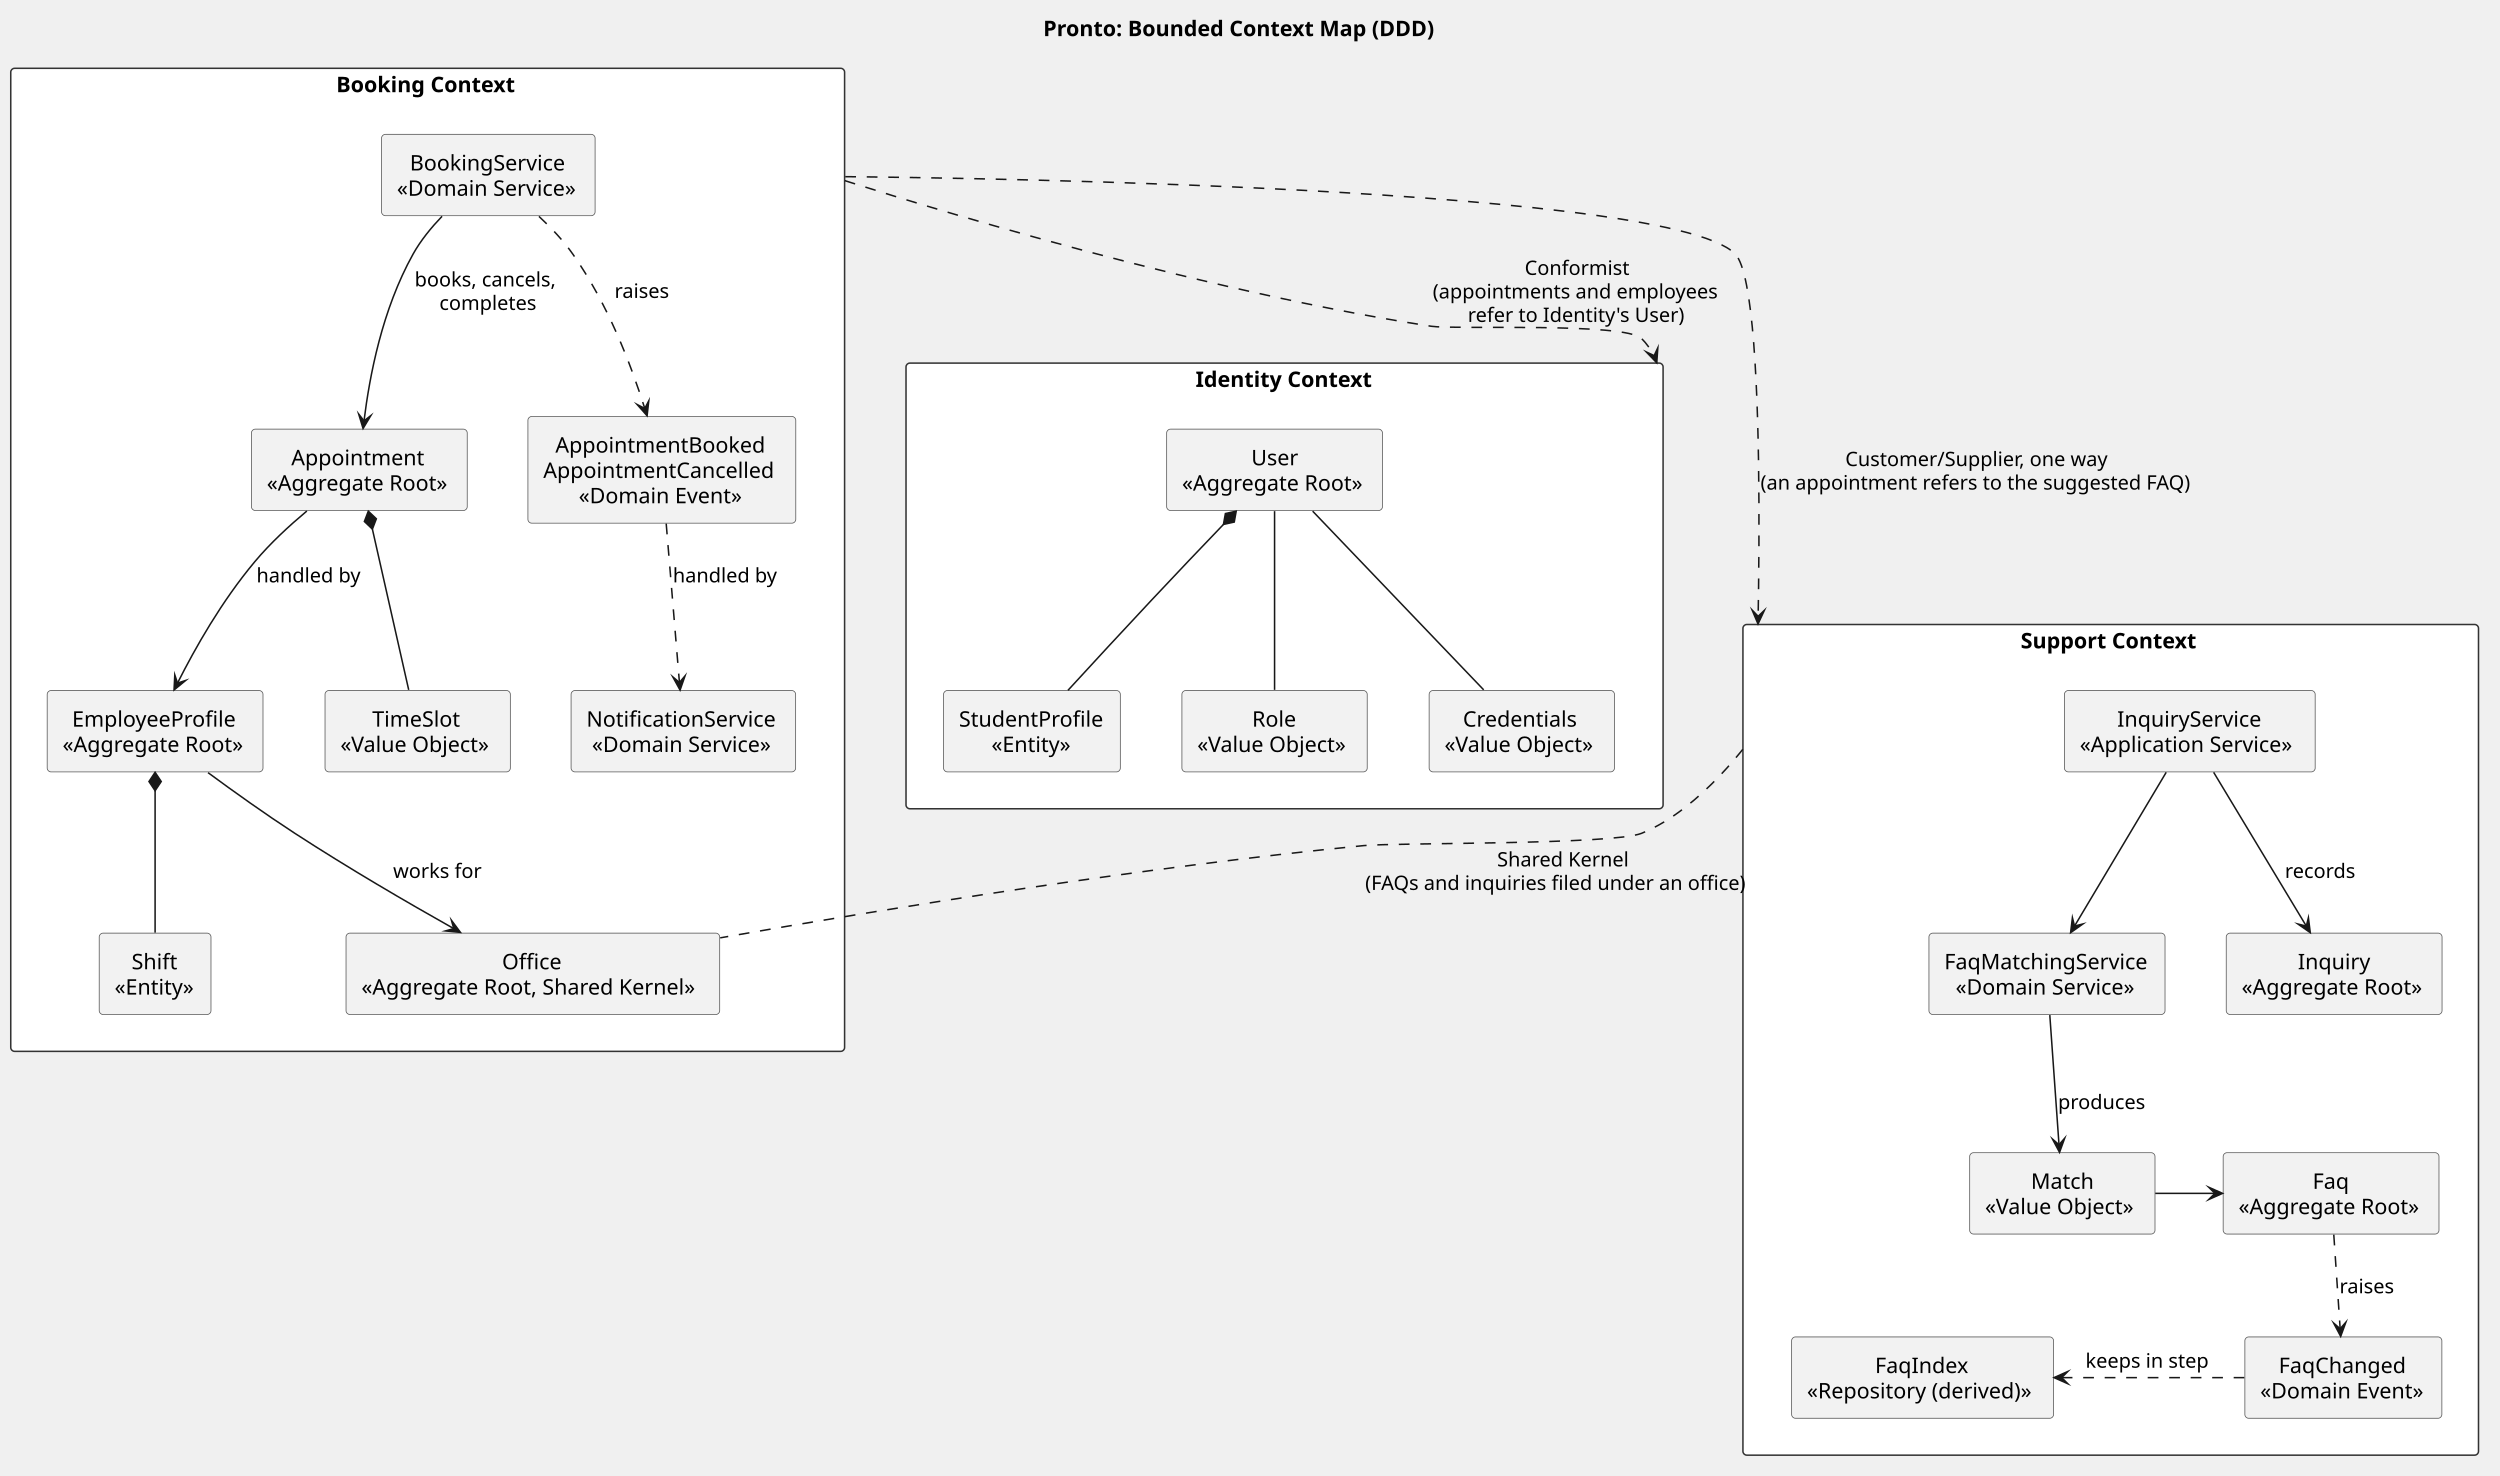
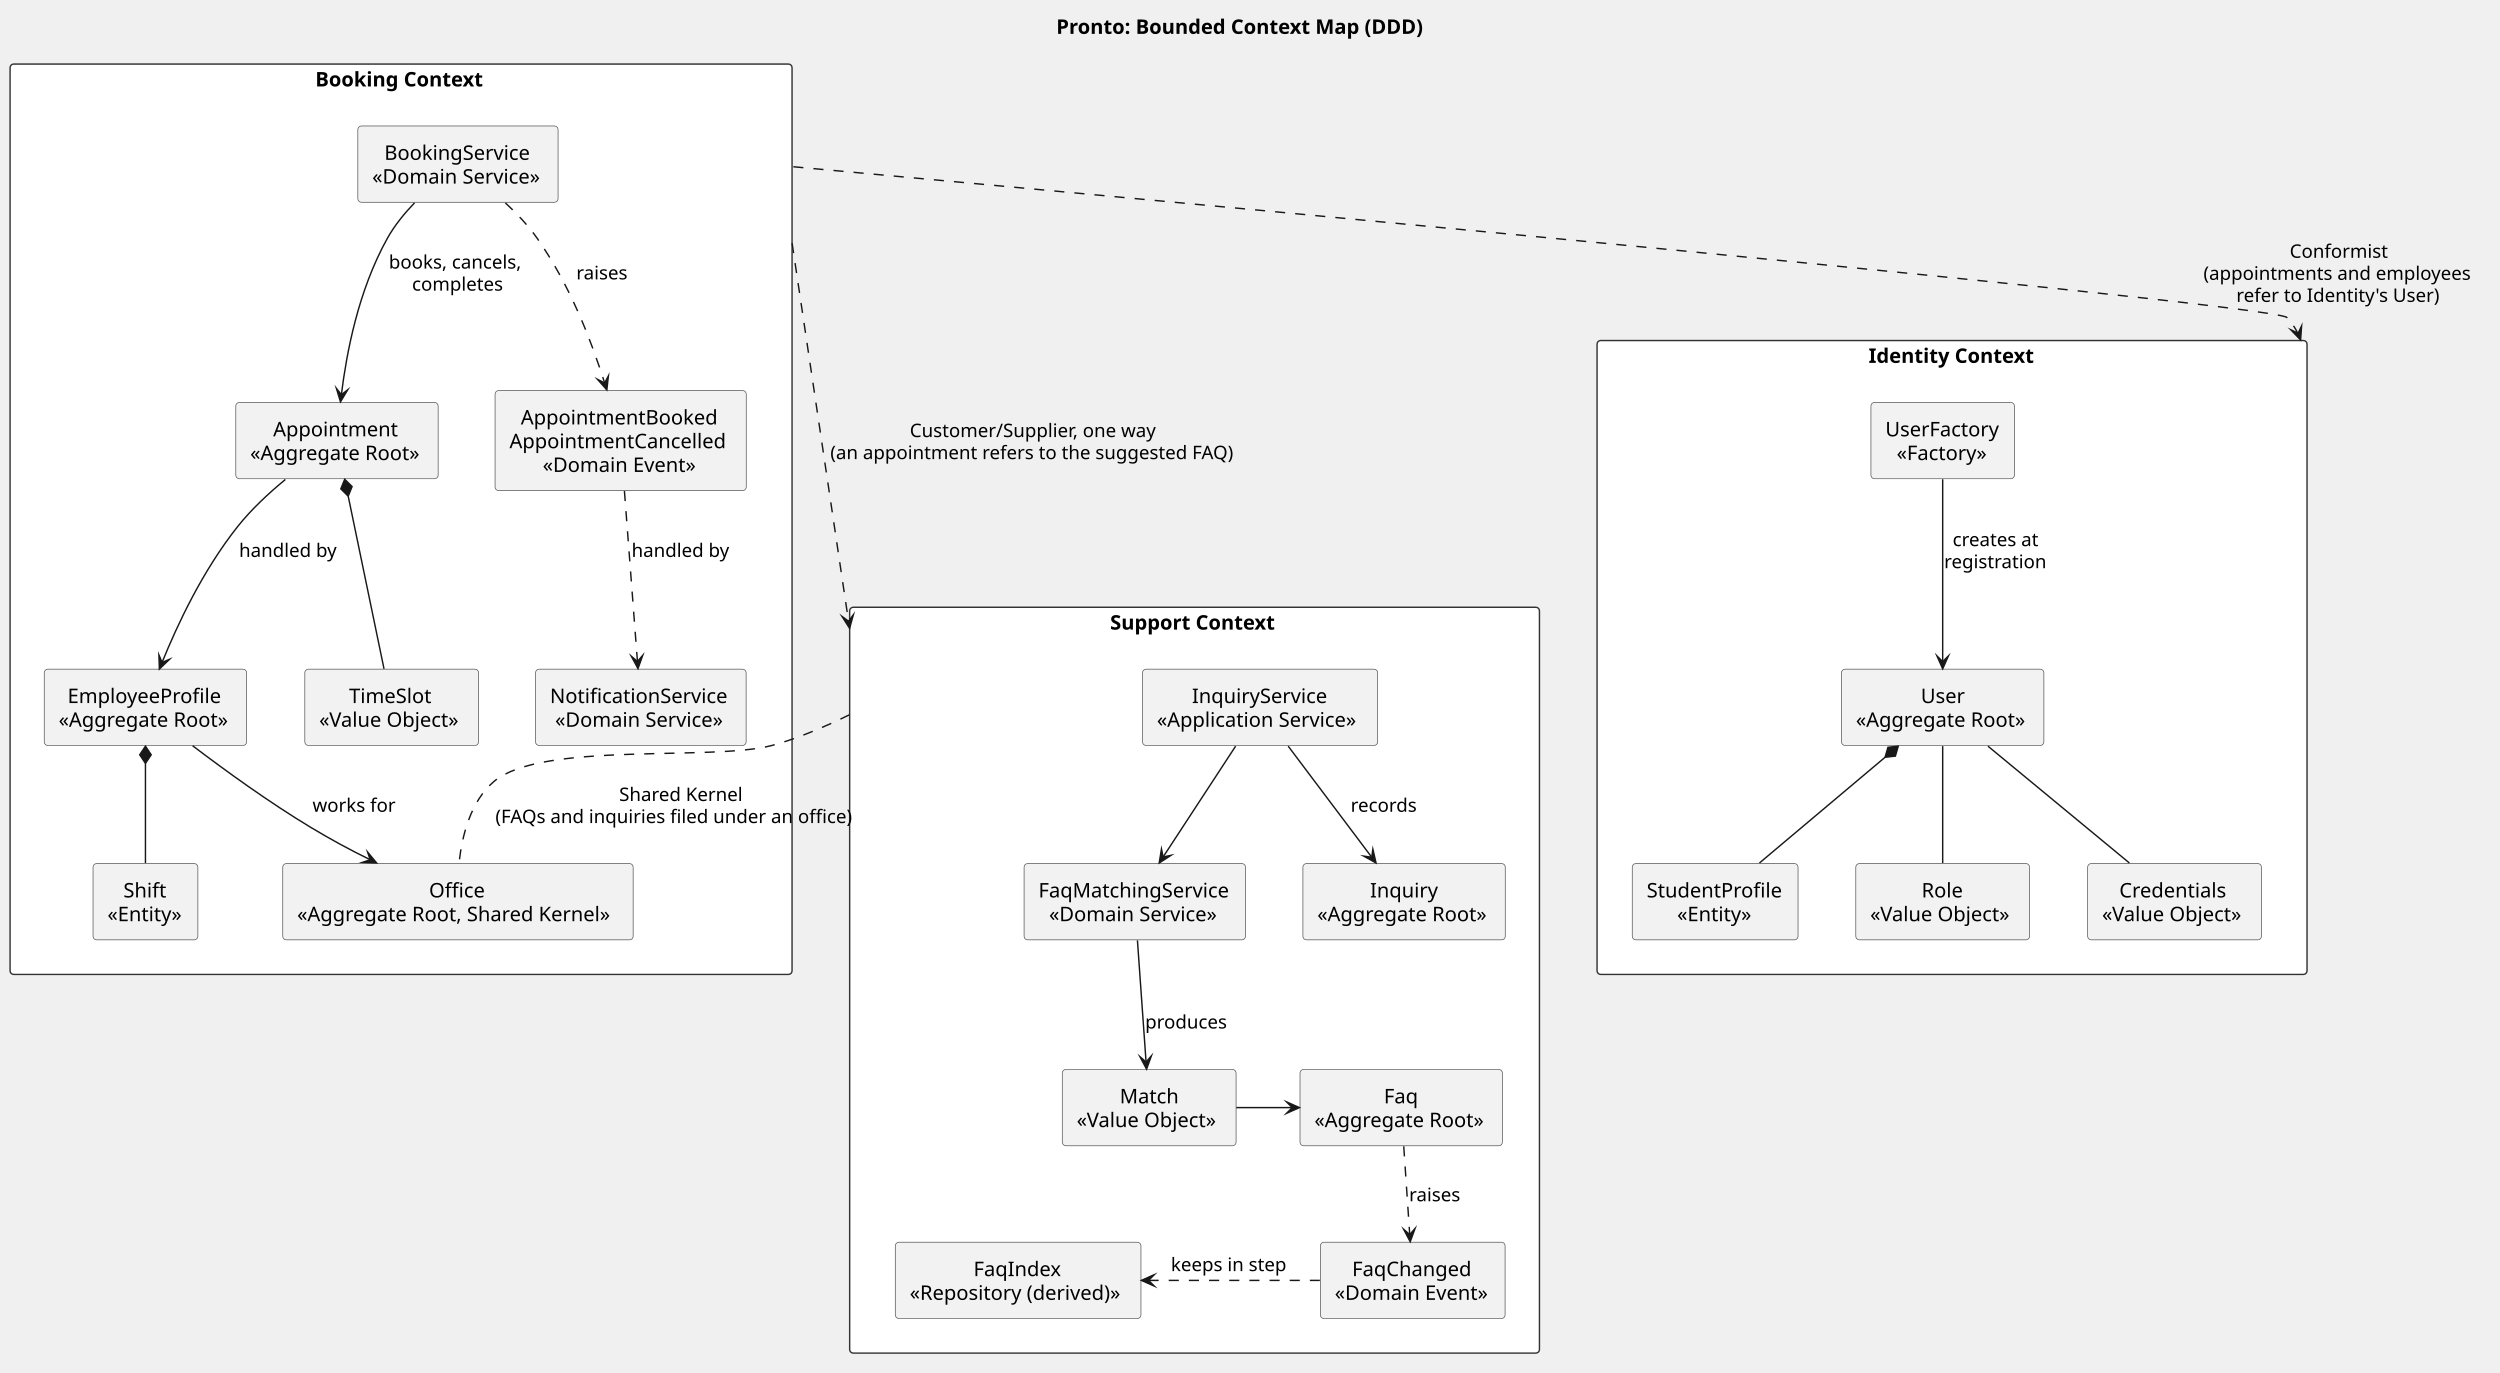
- <svg xmlns="http://www.w3.org/2000/svg" version="1.1" data-diagram-type="DESCRIPTION" style="width:1628px;height:961px;background:#FFFFFF;" width="1628px" height="961px" viewBox="0 0 1628 961" zoomAndPan="magnify" preserveAspectRatio="none" contentStyleType="text/css">
+ <svg xmlns="http://www.w3.org/2000/svg" version="1.1" data-diagram-type="DESCRIPTION" style="width:1736px;height:953px;background:#FFFFFF;" width="1736px" height="953px" viewBox="0 0 1736 953" zoomAndPan="magnify" preserveAspectRatio="none" contentStyleType="text/css">
  <defs />
  <g font-family="sans-serif" lengthAdjust="spacing">
    <g class="title" data-source-line="1">
-       <text x="679.325" y="23.535" fill="#000" font-size="14" textLength="262.35" font-weight="700">Pronto: Bounded Context Map (DDD)</text>
+       <text x="733.488" y="23.535" fill="#000" font-size="14" textLength="262.35" font-weight="700">Pronto: Bounded Context Map (DDD)</text>
    </g>
    <g class="cluster" data-qualified-name="IC" id="ent0001" data-source-line="16">
-       <rect x="590" y="236.458" width="493" height="290.2" fill="#FFF" style="stroke:#333;stroke-width:1;" rx="2.5" ry="2.5" />
-       <text x="778.538" y="251.993" fill="#000" font-size="14" textLength="115.924" font-weight="700">Identity Context</text>
-     </g>
-     <g class="cluster" data-qualified-name="BC" id="ent0009" data-source-line="26">
-       <rect x="7" y="44.488" width="543" height="640.15" fill="#FFF" style="stroke:#333;stroke-width:1;" rx="2.5" ry="2.5" />
+       <rect x="1109" y="236.458" width="493" height="440.18" fill="#FFF" style="stroke:#333;stroke-width:1;" rx="2.5" ry="2.5" />
+       <text x="1297.538" y="251.993" fill="#000" font-size="14" textLength="115.924" font-weight="700">Identity Context</text>
+     </g>
+     <g class="cluster" data-qualified-name="BC" id="ent0011" data-source-line="28">
+       <rect x="7" y="44.488" width="543" height="632.15" fill="#FFF" style="stroke:#333;stroke-width:1;" rx="2.5" ry="2.5" />
      <text x="218.956" y="60.023" fill="#000" font-size="14" textLength="119.089" font-weight="700">Booking Context</text>
    </g>
-     <g class="cluster" data-qualified-name="SC" id="ent0025" data-source-line="45">
-       <rect x="1135" y="406.678" width="479" height="540.91" fill="#FFF" style="stroke:#333;stroke-width:1;" rx="2.5" ry="2.5" />
-       <text x="1315.865" y="422.213" fill="#000" font-size="14" textLength="117.271" font-weight="700">Support Context</text>
+     <g class="cluster" data-qualified-name="SC" id="ent0027" data-source-line="47">
+       <rect x="590" y="421.678" width="479" height="517.91" fill="#FFF" style="stroke:#333;stroke-width:1;" rx="2.5" ry="2.5" />
+       <text x="770.865" y="437.213" fill="#000" font-size="14" textLength="117.271" font-weight="700">Support Context</text>
    </g>
    <g class="entity" data-qualified-name="IC.User" id="ent0002" data-source-line="17">
-       <rect x="759.73" y="279.458" width="140.531" height="52.977" fill="#F2F2F2" style="stroke:#555;stroke-width:0.5;" rx="2.5" ry="2.5" />
-       <text x="814.813" y="302.993" fill="#000" font-size="14" textLength="30.365">User</text>
-       <text x="769.73" y="319.482" fill="#000" font-size="14" textLength="120.531">«Aggregate Root»</text>
+       <rect x="1278.73" y="464.678" width="140.531" height="52.977" fill="#F2F2F2" style="stroke:#555;stroke-width:0.5;" rx="2.5" ry="2.5" />
+       <text x="1333.813" y="488.213" fill="#000" font-size="14" textLength="30.365">User</text>
+       <text x="1288.73" y="504.702" fill="#000" font-size="14" textLength="120.531">«Aggregate Root»</text>
    </g>
    <g class="entity" data-qualified-name="IC.StudentProfile" id="ent0003" data-source-line="18">
-       <rect x="614.45" y="449.678" width="115.108" height="52.977" fill="#F2F2F2" style="stroke:#555;stroke-width:0.5;" rx="2.5" ry="2.5" />
-       <text x="624.45" y="473.213" fill="#000" font-size="14" textLength="95.108">StudentProfile</text>
-       <text x="645.614" y="489.702" fill="#000" font-size="14" textLength="52.78">«Entity»</text>
+       <rect x="1133.45" y="599.658" width="115.108" height="52.977" fill="#F2F2F2" style="stroke:#555;stroke-width:0.5;" rx="2.5" ry="2.5" />
+       <text x="1143.45" y="623.193" fill="#000" font-size="14" textLength="95.108">StudentProfile</text>
+       <text x="1164.614" y="639.682" fill="#000" font-size="14" textLength="52.78">«Entity»</text>
    </g>
    <g class="entity" data-qualified-name="IC.Role" id="ent0004" data-source-line="19">
-       <rect x="769.66" y="449.678" width="120.673" height="52.977" fill="#F2F2F2" style="stroke:#555;stroke-width:0.5;" rx="2.5" ry="2.5" />
-       <text x="815.347" y="473.213" fill="#000" font-size="14" textLength="29.299">Role</text>
-       <text x="779.66" y="489.702" fill="#000" font-size="14" textLength="100.673">«Value Object»</text>
+       <rect x="1288.66" y="599.658" width="120.673" height="52.977" fill="#F2F2F2" style="stroke:#555;stroke-width:0.5;" rx="2.5" ry="2.5" />
+       <text x="1334.347" y="623.193" fill="#000" font-size="14" textLength="29.299">Role</text>
+       <text x="1298.66" y="639.682" fill="#000" font-size="14" textLength="100.673">«Value Object»</text>
    </g>
    <g class="entity" data-qualified-name="IC.Credentials" id="ent0005" data-source-line="20">
-       <rect x="930.66" y="449.678" width="120.673" height="52.977" fill="#F2F2F2" style="stroke:#555;stroke-width:0.5;" rx="2.5" ry="2.5" />
-       <text x="952.64" y="473.213" fill="#000" font-size="14" textLength="76.713">Credentials</text>
-       <text x="940.66" y="489.702" fill="#000" font-size="14" textLength="100.673">«Value Object»</text>
-     </g>
-     <g class="entity" data-qualified-name="BC.BookingService" id="ent0010" data-source-line="27">
+       <rect x="1449.66" y="599.658" width="120.673" height="52.977" fill="#F2F2F2" style="stroke:#555;stroke-width:0.5;" rx="2.5" ry="2.5" />
+       <text x="1471.64" y="623.193" fill="#000" font-size="14" textLength="76.713">Credentials</text>
+       <text x="1459.66" y="639.682" fill="#000" font-size="14" textLength="100.673">«Value Object»</text>
+     </g>
+     <g class="entity" data-qualified-name="IC.UserFactory" id="ent0006" data-source-line="21">
+       <rect x="1299.17" y="279.458" width="99.652" height="52.977" fill="#F2F2F2" style="stroke:#555;stroke-width:0.5;" rx="2.5" ry="2.5" />
+       <text x="1309.17" y="302.993" fill="#000" font-size="14" textLength="79.652">UserFactory</text>
+       <text x="1317.018" y="319.482" fill="#000" font-size="14" textLength="63.957">«Factory»</text>
+     </g>
+     <g class="entity" data-qualified-name="BC.BookingService" id="ent0012" data-source-line="29">
      <rect x="248.47" y="87.488" width="139.055" height="52.977" fill="#F2F2F2" style="stroke:#555;stroke-width:0.5;" rx="2.5" ry="2.5" />
      <text x="266.882" y="111.023" fill="#000" font-size="14" textLength="102.231">BookingService</text>
      <text x="258.47" y="127.512" fill="#000" font-size="14" textLength="119.055">«Domain Service»</text>
    </g>
-     <g class="entity" data-qualified-name="BC.Appointment" id="ent0011" data-source-line="28">
+     <g class="entity" data-qualified-name="BC.Appointment" id="ent0013" data-source-line="30">
      <rect x="163.73" y="279.458" width="140.531" height="52.977" fill="#F2F2F2" style="stroke:#555;stroke-width:0.5;" rx="2.5" ry="2.5" />
      <text x="189.671" y="302.993" fill="#000" font-size="14" textLength="88.648">Appointment</text>
      <text x="173.73" y="319.482" fill="#000" font-size="14" textLength="120.531">«Aggregate Root»</text>
    </g>
-     <g class="entity" data-qualified-name="BC.Employee" id="ent0012" data-source-line="29">
-       <rect x="30.73" y="449.678" width="140.531" height="52.977" fill="#F2F2F2" style="stroke:#555;stroke-width:0.5;" rx="2.5" ry="2.5" />
-       <text x="46.927" y="473.213" fill="#000" font-size="14" textLength="108.138">EmployeeProfile</text>
-       <text x="40.73" y="489.702" fill="#000" font-size="14" textLength="120.531">«Aggregate Root»</text>
-     </g>
-     <g class="entity" data-qualified-name="BC.Shift" id="ent0013" data-source-line="30">
-       <rect x="64.61" y="607.658" width="72.78" height="52.977" fill="#F2F2F2" style="stroke:#555;stroke-width:0.5;" rx="2.5" ry="2.5" />
-       <text x="85.671" y="631.193" fill="#000" font-size="14" textLength="30.659">Shift</text>
-       <text x="74.61" y="647.682" fill="#000" font-size="14" textLength="52.78">«Entity»</text>
-     </g>
-     <g class="entity" data-qualified-name="BC.TimeSlot" id="ent0014" data-source-line="31">
-       <rect x="211.66" y="449.678" width="120.673" height="52.977" fill="#F2F2F2" style="stroke:#555;stroke-width:0.5;" rx="2.5" ry="2.5" />
-       <text x="242.4" y="473.213" fill="#000" font-size="14" textLength="59.192">TimeSlot</text>
-       <text x="221.66" y="489.702" fill="#000" font-size="14" textLength="100.673">«Value Object»</text>
-     </g>
-     <g class="entity" data-qualified-name="BC.Office" id="ent0015" data-source-line="32">
-       <rect x="225.34" y="607.658" width="243.323" height="52.977" fill="#F2F2F2" style="stroke:#555;stroke-width:0.5;" rx="2.5" ry="2.5" />
-       <text x="326.907" y="631.193" fill="#000" font-size="14" textLength="40.188">Office</text>
-       <text x="235.34" y="647.682" fill="#000" font-size="14" textLength="223.323">«Aggregate Root, Shared Kernel»</text>
-     </g>
-     <g class="entity" data-qualified-name="BC.BookingEvents" id="ent0016" data-source-line="33">
+     <g class="entity" data-qualified-name="BC.Employee" id="ent0014" data-source-line="31">
+       <rect x="30.73" y="464.678" width="140.531" height="52.977" fill="#F2F2F2" style="stroke:#555;stroke-width:0.5;" rx="2.5" ry="2.5" />
+       <text x="46.927" y="488.213" fill="#000" font-size="14" textLength="108.138">EmployeeProfile</text>
+       <text x="40.73" y="504.702" fill="#000" font-size="14" textLength="120.531">«Aggregate Root»</text>
+     </g>
+     <g class="entity" data-qualified-name="BC.Shift" id="ent0015" data-source-line="32">
+       <rect x="64.61" y="599.658" width="72.78" height="52.977" fill="#F2F2F2" style="stroke:#555;stroke-width:0.5;" rx="2.5" ry="2.5" />
+       <text x="85.671" y="623.193" fill="#000" font-size="14" textLength="30.659">Shift</text>
+       <text x="74.61" y="639.682" fill="#000" font-size="14" textLength="52.78">«Entity»</text>
+     </g>
+     <g class="entity" data-qualified-name="BC.TimeSlot" id="ent0016" data-source-line="33">
+       <rect x="211.66" y="464.678" width="120.673" height="52.977" fill="#F2F2F2" style="stroke:#555;stroke-width:0.5;" rx="2.5" ry="2.5" />
+       <text x="242.4" y="488.213" fill="#000" font-size="14" textLength="59.192">TimeSlot</text>
+       <text x="221.66" y="504.702" fill="#000" font-size="14" textLength="100.673">«Value Object»</text>
+     </g>
+     <g class="entity" data-qualified-name="BC.Office" id="ent0017" data-source-line="34">
+       <rect x="196.34" y="599.658" width="243.323" height="52.977" fill="#F2F2F2" style="stroke:#555;stroke-width:0.5;" rx="2.5" ry="2.5" />
+       <text x="297.907" y="623.193" fill="#000" font-size="14" textLength="40.188">Office</text>
+       <text x="206.34" y="639.682" fill="#000" font-size="14" textLength="223.323">«Aggregate Root, Shared Kernel»</text>
+     </g>
+     <g class="entity" data-qualified-name="BC.BookingEvents" id="ent0018" data-source-line="35">
      <rect x="343.78" y="271.218" width="174.431" height="69.465" fill="#F2F2F2" style="stroke:#555;stroke-width:0.5;" rx="2.5" ry="2.5" />
      <text x="361.648" y="294.753" fill="#000" font-size="14" textLength="138.694">AppointmentBooked</text>
      <text x="353.78" y="311.242" fill="#000" font-size="14" textLength="154.431">AppointmentCancelled</text>
      <text x="376.855" y="327.73" fill="#000" font-size="14" textLength="108.281">«Domain Event»</text>
    </g>
-     <g class="entity" data-qualified-name="BC.NotificationService" id="ent0017" data-source-line="34">
-       <rect x="371.89" y="449.678" width="146.226" height="52.977" fill="#F2F2F2" style="stroke:#555;stroke-width:0.5;" rx="2.5" ry="2.5" />
-       <text x="381.89" y="473.213" fill="#000" font-size="14" textLength="126.226">NotificationService</text>
-       <text x="385.475" y="489.702" fill="#000" font-size="14" textLength="119.055">«Domain Service»</text>
-     </g>
-     <g class="entity" data-qualified-name="SC.InquiryService" id="ent0026" data-source-line="46">
-       <rect x="1344.36" y="449.678" width="163.281" height="52.977" fill="#F2F2F2" style="stroke:#555;stroke-width:0.5;" rx="2.5" ry="2.5" />
-       <text x="1378.679" y="473.213" fill="#000" font-size="14" textLength="94.644">InquiryService</text>
-       <text x="1354.36" y="489.702" fill="#000" font-size="14" textLength="143.281">«Application Service»</text>
-     </g>
-     <g class="entity" data-qualified-name="SC.Matching" id="ent0027" data-source-line="47">
-       <rect x="1256.13" y="607.658" width="153.731" height="52.977" fill="#F2F2F2" style="stroke:#555;stroke-width:0.5;" rx="2.5" ry="2.5" />
-       <text x="1266.13" y="631.193" fill="#000" font-size="14" textLength="133.731">FaqMatchingService</text>
-       <text x="1273.468" y="647.682" fill="#000" font-size="14" textLength="119.055">«Domain Service»</text>
-     </g>
-     <g class="entity" data-qualified-name="SC.Inquiry" id="ent0028" data-source-line="48">
-       <rect x="1449.73" y="607.658" width="140.531" height="52.977" fill="#F2F2F2" style="stroke:#555;stroke-width:0.5;" rx="2.5" ry="2.5" />
-       <text x="1496.34" y="631.193" fill="#000" font-size="14" textLength="47.312">Inquiry</text>
-       <text x="1459.73" y="647.682" fill="#000" font-size="14" textLength="120.531">«Aggregate Root»</text>
-     </g>
-     <g class="entity" data-qualified-name="SC.Match" id="ent0029" data-source-line="49">
-       <rect x="1282.66" y="750.638" width="120.673" height="52.977" fill="#F2F2F2" style="stroke:#555;stroke-width:0.5;" rx="2.5" ry="2.5" />
-       <text x="1322.554" y="774.173" fill="#000" font-size="14" textLength="40.886">Match</text>
-       <text x="1292.66" y="790.662" fill="#000" font-size="14" textLength="100.673">«Value Object»</text>
-     </g>
-     <g class="entity" data-qualified-name="SC.Faq" id="ent0030" data-source-line="50">
-       <rect x="1447.73" y="750.638" width="140.531" height="52.977" fill="#F2F2F2" style="stroke:#555;stroke-width:0.5;" rx="2.5" ry="2.5" />
-       <text x="1505.971" y="774.173" fill="#000" font-size="14" textLength="24.049">Faq</text>
-       <text x="1457.73" y="790.662" fill="#000" font-size="14" textLength="120.531">«Aggregate Root»</text>
-     </g>
-     <g class="entity" data-qualified-name="SC.FaqIndex" id="ent0031" data-source-line="51">
-       <rect x="1166.71" y="870.608" width="170.575" height="52.977" fill="#F2F2F2" style="stroke:#555;stroke-width:0.5;" rx="2.5" ry="2.5" />
-       <text x="1221.014" y="894.143" fill="#000" font-size="14" textLength="61.968">FaqIndex</text>
-       <text x="1176.71" y="910.632" fill="#000" font-size="14" textLength="150.575">«Repository (derived)»</text>
-     </g>
-     <g class="entity" data-qualified-name="SC.FaqChanged" id="ent0032" data-source-line="52">
-       <rect x="1461.86" y="870.608" width="128.281" height="52.977" fill="#F2F2F2" style="stroke:#555;stroke-width:0.5;" rx="2.5" ry="2.5" />
-       <text x="1483.908" y="894.143" fill="#000" font-size="14" textLength="84.185">FaqChanged</text>
-       <text x="1471.86" y="910.632" fill="#000" font-size="14" textLength="108.281">«Domain Event»</text>
-     </g>
-     <g class="link" data-entity-1="ent0002" data-entity-2="ent0003" id="lnk6" data-source-line="21" data-link-type="composition">
-       <path d="M796.704,341.52 C780.864,358 768.31,371.188 750,390.678 C731.55,410.328 710.87,432.748 695.44,449.558" style="stroke:#181818;stroke-width:1;" fill="none" id="User-backto-StudentProfile" />
-       <polygon points="805.02,332.868,797.978,334.422,796.704,341.52,803.746,339.966,805.02,332.868" fill="#181818" style="stroke:#181818;stroke-width:1;stroke-linejoin:miter;stroke-miterlimit:10;" />
-     </g>
-     <g class="link" data-entity-1="ent0002" data-entity-2="ent0004" id="lnk7" data-source-line="22" data-link-type="association">
-       <path d="M830,332.868 C830,364.478 830,417.598 830,449.228" style="stroke:#181818;stroke-width:1;" fill="none" id="User-Role" />
-     </g>
-     <g class="link" data-entity-1="ent0002" data-entity-2="ent0005" id="lnk8" data-source-line="23" data-link-type="association">
-       <path d="M854.8,332.868 C885.06,364.478 935.9,417.598 966.17,449.228" style="stroke:#181818;stroke-width:1;" fill="none" id="User-Credentials" />
-     </g>
-     <g class="link" data-entity-1="ent0010" data-entity-2="ent0011" id="lnk18" data-source-line="36" data-link-type="dependency">
+     <g class="entity" data-qualified-name="BC.NotificationService" id="ent0019" data-source-line="36">
+       <rect x="371.89" y="464.678" width="146.226" height="52.977" fill="#F2F2F2" style="stroke:#555;stroke-width:0.5;" rx="2.5" ry="2.5" />
+       <text x="381.89" y="488.213" fill="#000" font-size="14" textLength="126.226">NotificationService</text>
+       <text x="385.475" y="504.702" fill="#000" font-size="14" textLength="119.055">«Domain Service»</text>
+     </g>
+     <g class="entity" data-qualified-name="SC.InquiryService" id="ent0028" data-source-line="48">
+       <rect x="793.36" y="464.678" width="163.281" height="52.977" fill="#F2F2F2" style="stroke:#555;stroke-width:0.5;" rx="2.5" ry="2.5" />
+       <text x="827.679" y="488.213" fill="#000" font-size="14" textLength="94.644">InquiryService</text>
+       <text x="803.36" y="504.702" fill="#000" font-size="14" textLength="143.281">«Application Service»</text>
+     </g>
+     <g class="entity" data-qualified-name="SC.Matching" id="ent0029" data-source-line="49">
+       <rect x="711.13" y="599.658" width="153.731" height="52.977" fill="#F2F2F2" style="stroke:#555;stroke-width:0.5;" rx="2.5" ry="2.5" />
+       <text x="721.13" y="623.193" fill="#000" font-size="14" textLength="133.731">FaqMatchingService</text>
+       <text x="728.468" y="639.682" fill="#000" font-size="14" textLength="119.055">«Domain Service»</text>
+     </g>
+     <g class="entity" data-qualified-name="SC.Inquiry" id="ent0030" data-source-line="50">
+       <rect x="904.73" y="599.658" width="140.531" height="52.977" fill="#F2F2F2" style="stroke:#555;stroke-width:0.5;" rx="2.5" ry="2.5" />
+       <text x="951.34" y="623.193" fill="#000" font-size="14" textLength="47.312">Inquiry</text>
+       <text x="914.73" y="639.682" fill="#000" font-size="14" textLength="120.531">«Aggregate Root»</text>
+     </g>
+     <g class="entity" data-qualified-name="SC.Match" id="ent0031" data-source-line="51">
+       <rect x="737.66" y="742.638" width="120.673" height="52.977" fill="#F2F2F2" style="stroke:#555;stroke-width:0.5;" rx="2.5" ry="2.5" />
+       <text x="777.554" y="766.173" fill="#000" font-size="14" textLength="40.886">Match</text>
+       <text x="747.66" y="782.662" fill="#000" font-size="14" textLength="100.673">«Value Object»</text>
+     </g>
+     <g class="entity" data-qualified-name="SC.Faq" id="ent0032" data-source-line="52">
+       <rect x="902.73" y="742.638" width="140.531" height="52.977" fill="#F2F2F2" style="stroke:#555;stroke-width:0.5;" rx="2.5" ry="2.5" />
+       <text x="960.971" y="766.173" fill="#000" font-size="14" textLength="24.049">Faq</text>
+       <text x="912.73" y="782.662" fill="#000" font-size="14" textLength="120.531">«Aggregate Root»</text>
+     </g>
+     <g class="entity" data-qualified-name="SC.FaqIndex" id="ent0033" data-source-line="53">
+       <rect x="621.71" y="862.608" width="170.575" height="52.977" fill="#F2F2F2" style="stroke:#555;stroke-width:0.5;" rx="2.5" ry="2.5" />
+       <text x="676.014" y="886.143" fill="#000" font-size="14" textLength="61.968">FaqIndex</text>
+       <text x="631.71" y="902.632" fill="#000" font-size="14" textLength="150.575">«Repository (derived)»</text>
+     </g>
+     <g class="entity" data-qualified-name="SC.FaqChanged" id="ent0034" data-source-line="54">
+       <rect x="916.86" y="862.608" width="128.281" height="52.977" fill="#F2F2F2" style="stroke:#555;stroke-width:0.5;" rx="2.5" ry="2.5" />
+       <text x="938.908" y="886.143" fill="#000" font-size="14" textLength="84.185">FaqChanged</text>
+       <text x="926.86" y="902.632" fill="#000" font-size="14" textLength="108.281">«Domain Event»</text>
+     </g>
+     <g class="link" data-entity-1="ent0006" data-entity-2="ent0002" id="lnk7" data-source-line="22" data-link-type="dependency">
+       <path d="M1349,332.808 C1349,367.728 1349,424.588 1349,459.438" style="stroke:#181818;stroke-width:1;" fill="none" id="UserFactory-to-User" />
+       <polygon points="1349,464.438,1353,455.438,1349,459.438,1345,455.438,1349,464.438" fill="#181818" style="stroke:#181818;stroke-width:1;stroke-linejoin:miter;stroke-miterlimit:10;" />
+       <text x="1355.9" y="379.247" fill="#000" font-size="13" textLength="61.287">creates at</text>
+       <text x="1350" y="394.557" fill="#000" font-size="13" textLength="73.087">registration</text>
+     </g>
+     <g class="link" data-entity-1="ent0002" data-entity-2="ent0003" id="lnk8" data-source-line="23" data-link-type="composition">
+       <path d="M1308.979,525.855 C1281.139,549.285 1249.58,575.848 1221.76,599.258" style="stroke:#181818;stroke-width:1;" fill="none" id="User-backto-StudentProfile" />
+       <polygon points="1318.16,518.128,1310.994,518.931,1308.979,525.855,1316.145,525.052,1318.16,518.128" fill="#181818" style="stroke:#181818;stroke-width:1;stroke-linejoin:miter;stroke-miterlimit:10;" />
+     </g>
+     <g class="link" data-entity-1="ent0002" data-entity-2="ent0004" id="lnk9" data-source-line="24" data-link-type="association">
+       <path d="M1349,518.128 C1349,541.558 1349,575.848 1349,599.258" style="stroke:#181818;stroke-width:1;" fill="none" id="User-Role" />
+     </g>
+     <g class="link" data-entity-1="ent0002" data-entity-2="ent0005" id="lnk10" data-source-line="25" data-link-type="association">
+       <path d="M1380.42,518.128 C1408.79,541.558 1450.31,575.848 1478.65,599.258" style="stroke:#181818;stroke-width:1;" fill="none" id="User-Credentials" />
+     </g>
+     <g class="link" data-entity-1="ent0012" data-entity-2="ent0013" id="lnk20" data-source-line="38" data-link-type="dependency">
      <path d="M287.87,140.848 C280.82,148.178 273.93,156.608 269,165.458 C248.77,201.778 240.666,244.896 237.046,274.076" style="stroke:#181818;stroke-width:1;" fill="none" id="BookingService-to-Appointment" />
      <polygon points="236.43,279.038,241.508,270.599,237.046,274.076,233.568,269.614,236.43,279.038" fill="#181818" style="stroke:#181818;stroke-width:1;stroke-linejoin:miter;stroke-miterlimit:10;" />
      <text x="270" y="186.527" fill="#000" font-size="13" textLength="96.91">books, cancels,</text>
      <text x="286.107" y="201.837" fill="#000" font-size="13" textLength="64.695">completes</text>
    </g>
-     <g class="link" data-entity-1="ent0011" data-entity-2="ent0012" id="lnk19" data-source-line="37" data-link-type="dependency">
-       <path d="M199.83,332.768 C188.33,342.378 175.91,353.838 166,365.678 C144.15,391.788 127.315,421.636 115.585,444.846" style="stroke:#181818;stroke-width:1;" fill="none" id="Appointment-to-Employee" />
-       <polygon points="113.33,449.308,120.959,443.08,115.585,444.846,113.82,439.472,113.33,449.308" fill="#181818" style="stroke:#181818;stroke-width:1;stroke-linejoin:miter;stroke-miterlimit:10;" />
-       <text x="167" y="379.247" fill="#000" font-size="13" textLength="69.767">handled by</text>
-     </g>
-     <g class="link" data-entity-1="ent0012" data-entity-2="ent0013" id="lnk20" data-source-line="38" data-link-type="composition">
-       <path d="M101,514.928 C101,543.828 101,578.438 101,607.348" style="stroke:#181818;stroke-width:1;" fill="none" id="Employee-backto-Shift" />
-       <polygon points="101,502.928,97,508.928,101,514.928,105,508.928,101,502.928" fill="#181818" style="stroke:#181818;stroke-width:1;stroke-linejoin:miter;stroke-miterlimit:10;" />
-     </g>
-     <g class="link" data-entity-1="ent0011" data-entity-2="ent0014" id="lnk21" data-source-line="39" data-link-type="composition">
-       <path d="M242.497,344.573 C249.647,376.183 259,417.598 266.14,449.228" style="stroke:#181818;stroke-width:1;" fill="none" id="Appointment-backto-TimeSlot" />
-       <polygon points="239.85,332.868,237.272,339.603,242.497,344.573,245.075,337.838,239.85,332.868" fill="#181818" style="stroke:#181818;stroke-width:1;stroke-linejoin:miter;stroke-miterlimit:10;" />
-     </g>
-     <g class="link" data-entity-1="ent0012" data-entity-2="ent0015" id="lnk22" data-source-line="40" data-link-type="dependency">
-       <path d="M135.46,503.148 C152.25,515.508 172.9,530.248 192,542.658 C227.41,565.658 264.403,587.205 295.483,604.705" style="stroke:#181818;stroke-width:1;" fill="none" id="Employee-to-Office" />
-       <polygon points="299.84,607.158,293.96,599.257,295.483,604.705,290.035,606.228,299.84,607.158" fill="#181818" style="stroke:#181818;stroke-width:1;stroke-linejoin:miter;stroke-miterlimit:10;" />
-       <text x="255.98" y="571.727" fill="#000" font-size="13" textLength="59.744">works for</text>
-     </g>
-     <g class="link" data-entity-1="ent0010" data-entity-2="ent0016" id="lnk23" data-source-line="41" data-link-type="dependency">
+     <g class="link" data-entity-1="ent0013" data-entity-2="ent0014" id="lnk21" data-source-line="39" data-link-type="dependency">
+       <path d="M198.18,332.938 C186.68,342.398 174.48,353.728 165,365.678 C140.55,396.538 123.294,433.557 112.544,459.987" style="stroke:#181818;stroke-width:1;" fill="none" id="Appointment-to-Employee" />
+       <polygon points="110.66,464.618,117.756,457.789,112.544,459.987,110.346,454.774,110.66,464.618" fill="#181818" style="stroke:#181818;stroke-width:1;stroke-linejoin:miter;stroke-miterlimit:10;" />
+       <text x="166" y="386.747" fill="#000" font-size="13" textLength="69.767">handled by</text>
+     </g>
+     <g class="link" data-entity-1="ent0014" data-entity-2="ent0015" id="lnk22" data-source-line="40" data-link-type="composition">
+       <path d="M101,530.128 C101,553.558 101,575.848 101,599.258" style="stroke:#181818;stroke-width:1;" fill="none" id="Employee-backto-Shift" />
+       <polygon points="101,518.128,97,524.128,101,530.128,105,524.128,101,518.128" fill="#181818" style="stroke:#181818;stroke-width:1;stroke-linejoin:miter;stroke-miterlimit:10;" />
+     </g>
+     <g class="link" data-entity-1="ent0013" data-entity-2="ent0016" id="lnk23" data-source-line="41" data-link-type="composition">
+       <path d="M241.799,344.558 C249.049,379.478 259.44,429.588 266.66,464.438" style="stroke:#181818;stroke-width:1;" fill="none" id="Appointment-backto-TimeSlot" />
+       <polygon points="239.36,332.808,236.663,339.496,241.799,344.558,244.496,337.87,239.36,332.808" fill="#181818" style="stroke:#181818;stroke-width:1;stroke-linejoin:miter;stroke-miterlimit:10;" />
+     </g>
+     <g class="link" data-entity-1="ent0014" data-entity-2="ent0017" id="lnk24" data-source-line="42" data-link-type="dependency">
+       <path d="M133.74,517.838 C156.24,534.918 187.14,557.328 216,574.658 C230.4,583.308 242,589.559 257.06,597.019" style="stroke:#181818;stroke-width:1;" fill="none" id="Employee-to-Office" />
+       <polygon points="261.54,599.238,255.251,591.659,257.06,597.019,251.7,598.828,261.54,599.238" fill="#181818" style="stroke:#181818;stroke-width:1;stroke-linejoin:miter;stroke-miterlimit:10;" />
+       <text x="217" y="563.727" fill="#000" font-size="13" textLength="59.744">works for</text>
+     </g>
+     <g class="link" data-entity-1="ent0012" data-entity-2="ent0018" id="lnk25" data-source-line="43" data-link-type="dependency">
      <path d="M350.95,140.908 C358.88,148.248 366.83,156.648 373,165.458 C395.87,198.108 410.522,236.401 419.882,265.991" style="stroke:#181818;stroke-width:1;stroke-dasharray:7,7;" fill="none" id="BookingService-to-BookingEvents" />
      <polygon points="421.39,270.758,422.489,260.971,419.882,265.991,414.862,263.384,421.39,270.758" fill="#181818" style="stroke:#181818;stroke-width:1;stroke-linejoin:miter;stroke-miterlimit:10;" />
      <text x="400.18" y="194.027" fill="#000" font-size="13" textLength="36.753">raises</text>
    </g>
-     <g class="link" data-entity-1="ent0016" data-entity-2="ent0017" id="lnk24" data-source-line="42" data-link-type="dependency">
-       <path d="M433.83,340.988 C436.5,373.058 440.025,415.406 442.445,444.436" style="stroke:#181818;stroke-width:1;stroke-dasharray:7,7;" fill="none" id="BookingEvents-to-NotificationService" />
-       <polygon points="442.86,449.418,446.099,440.117,442.445,444.436,438.126,440.782,442.86,449.418" fill="#181818" style="stroke:#181818;stroke-width:1;stroke-linejoin:miter;stroke-miterlimit:10;" />
-       <text x="438.16" y="379.247" fill="#000" font-size="13" textLength="69.767">handled by</text>
-     </g>
-     <g class="link" data-entity-1="ent0026" data-entity-2="ent0027" id="lnk33" data-source-line="54" data-link-type="dependency">
-       <path d="M1410.64,502.928 C1393.41,531.828 1368.181,574.144 1350.941,603.054" style="stroke:#181818;stroke-width:1;" fill="none" id="InquiryService-to-Matching" />
-       <polygon points="1348.38,607.348,1356.425,601.667,1350.941,603.054,1349.554,597.57,1348.38,607.348" fill="#181818" style="stroke:#181818;stroke-width:1;stroke-linejoin:miter;stroke-miterlimit:10;" />
-     </g>
-     <g class="link" data-entity-1="ent0026" data-entity-2="ent0028" id="lnk34" data-source-line="55" data-link-type="dependency">
-       <path d="M1441.52,502.928 C1458.94,531.828 1484.449,574.156 1501.869,603.066" style="stroke:#181818;stroke-width:1;" fill="none" id="InquiryService-to-Inquiry" />
-       <polygon points="1504.45,607.348,1503.231,597.575,1501.869,603.066,1496.379,601.704,1504.45,607.348" fill="#181818" style="stroke:#181818;stroke-width:1;stroke-linejoin:miter;stroke-miterlimit:10;" />
-       <text x="1487.91" y="571.727" fill="#000" font-size="13" textLength="47.334">records</text>
-     </g>
-     <g class="link" data-entity-1="ent0027" data-entity-2="ent0029" id="lnk35" data-source-line="56" data-link-type="dependency">
-       <path d="M1334.83,661.008 C1336.64,686.438 1339.026,720.061 1340.826,745.441" style="stroke:#181818;stroke-width:1;" fill="none" id="Matching-to-Match" />
-       <polygon points="1341.18,750.428,1344.533,741.168,1340.826,745.441,1336.553,741.734,1341.18,750.428" fill="#181818" style="stroke:#181818;stroke-width:1;stroke-linejoin:miter;stroke-miterlimit:10;" />
-       <text x="1340.19" y="722.207" fill="#000" font-size="13" textLength="58.265">produces</text>
-     </g>
-     <g class="link" data-entity-1="ent0029" data-entity-2="ent0030" id="lnk36" data-source-line="57" data-link-type="dependency">
-       <path d="M1403.5,777.128 C1418.11,777.128 1427.72,777.128 1442.33,777.128" style="stroke:#181818;stroke-width:1;" fill="none" id="Match-to-Faq" />
-       <polygon points="1447.33,777.128,1438.33,773.128,1442.33,777.128,1438.33,781.128,1447.33,777.128" fill="#181818" style="stroke:#181818;stroke-width:1;stroke-linejoin:miter;stroke-miterlimit:10;" />
-     </g>
-     <g class="link" data-entity-1="ent0030" data-entity-2="ent0032" id="lnk37" data-source-line="58" data-link-type="dependency">
-       <path d="M1519.76,804.018 C1521.09,823.688 1522.582,845.63 1523.912,865.28" style="stroke:#181818;stroke-width:1;stroke-dasharray:7,7;" fill="none" id="Faq-to-FaqChanged" />
-       <polygon points="1524.25,870.268,1527.633,861.019,1523.912,865.28,1519.651,861.559,1524.25,870.268" fill="#181818" style="stroke:#181818;stroke-width:1;stroke-linejoin:miter;stroke-miterlimit:10;" />
-       <text x="1523.48" y="842.177" fill="#000" font-size="13" textLength="36.753">raises</text>
-     </g>
-     <g class="link" data-entity-1="ent0031" data-entity-2="ent0032" id="lnk39" data-source-line="59" data-link-type="dependency">
-       <path d="M1342.57,897.098 C1382.61,897.098 1424.51,897.098 1461.5,897.098" style="stroke:#181818;stroke-width:1;stroke-dasharray:7,7;" fill="none" id="FaqIndex-backto-FaqChanged" />
-       <polygon points="1337.57,897.098,1346.57,901.098,1342.57,897.098,1346.57,893.098,1337.57,897.098" fill="#181818" style="stroke:#181818;stroke-width:1;stroke-linejoin:miter;stroke-miterlimit:10;" />
-       <text x="1358.07" y="890.667" fill="#000" font-size="13" textLength="83.859">keeps in step</text>
-     </g>
-     <g class="link" data-entity-1="ent0009" data-entity-2="ent0001" id="lnk40" data-source-line="62" data-link-type="dependency">
-       <path d="M550.172,117.627 C550.525,117.741 550.89,117.858 551.265,117.978 C552.016,118.219 552.81,118.473 553.646,118.74 C560.336,120.876 569.731,123.84 581.366,127.42 C604.635,134.579 636.863,144.201 674.32,154.586 C749.235,175.356 845.07,199.178 932,212.458 C947.07,214.768 1058.15,209.748 1069,220.458 C1072.244,223.662 1074.79,227.329 1076.76,231.299 C1077.252,232.292 1077.709,233.304 1078.131,234.332 C1078.342,234.846 1078.545,235.364 1078.739,235.886 C1078.788,236.017 1077.129,231.447 1077.177,231.578" style="stroke:#181818;stroke-width:1;stroke-dasharray:7,7;" fill="none" id="BC-to-IC" />
-       <polygon points="1078.883,236.278,1079.572,226.454,1077.177,231.578,1072.052,229.184,1078.883,236.278" fill="#181818" style="stroke:#181818;stroke-width:1;stroke-linejoin:miter;stroke-miterlimit:10;" />
-       <text x="992.865" y="179.027" fill="#000" font-size="13" textLength="70.516">Conformist</text>
-       <text x="933" y="194.337" fill="#000" font-size="13" textLength="190.246">(appointments and employees</text>
-       <text x="955.807" y="209.648" fill="#000" font-size="13" textLength="144.631">refer to Identity's User)</text>
-     </g>
-     <g class="link" data-entity-1="ent0009" data-entity-2="ent0025" id="lnk41" data-source-line="63" data-link-type="dependency">
-       <path d="M550.427,115.045 C550.716,115.047 551.011,115.05 551.313,115.053 C551.917,115.059 552.549,115.065 553.208,115.071 C554.526,115.084 555.954,115.098 557.486,115.115 C560.551,115.147 564.037,115.186 567.913,115.234 C583.417,115.424 605.159,115.746 631.155,116.278 C683.148,117.34 752.156,119.243 822.31,122.612 C962.618,129.351 1107.505,141.958 1130,165.458 C1141.815,177.803 1145.108,254.123 1145.425,327.905 C1145.504,346.35 1145.398,364.636 1145.192,381.725 C1145.089,390.27 1145.052,393.515 1144.91,401.331" style="stroke:#181818;stroke-width:1;stroke-dasharray:7,7;" fill="none" id="BC-to-SC" />
-       <polygon points="1144.82,406.33,1148.982,397.404,1144.91,401.331,1140.983,397.259,1144.82,406.33" fill="#181818" style="stroke:#181818;stroke-width:1;stroke-linejoin:miter;stroke-miterlimit:10;" />
-       <text x="1201.637" y="303.517" fill="#000" font-size="13" textLength="179.188">Customer/Supplier, one way</text>
-       <text x="1146.45" y="318.827" fill="#000" font-size="13" textLength="289.561">(an appointment refers to the suggested FAQ)</text>
-     </g>
-     <g class="link" data-entity-1="ent0025" data-entity-2="ent0015" id="lnk42" data-source-line="64" data-link-type="association">
-       <path d="M1134.911,487.947 C1134.779,488.112 1134.646,488.279 1134.511,488.448 C1133.971,489.121 1133.408,489.817 1132.822,490.533 C1131.651,491.965 1130.389,493.477 1129.042,495.05 C1126.349,498.197 1123.318,501.59 1119.994,505.086 C1106.698,519.068 1088.72,534.683 1069,542.658 C1050.34,550.208 908.03,548.698 888,550.658 C743.33,564.848 578.34,591.538 469,610.718" style="stroke:#181818;stroke-width:1;stroke-dasharray:7,7;" fill="none" id="SC-Office" />
-       <text x="974.919" y="564.227" fill="#000" font-size="13" textLength="87.223">Shared Kernel</text>
-       <text x="889" y="579.537" fill="#000" font-size="13" textLength="259.061">(FAQs and inquiries filed under an office)</text>
+     <g class="link" data-entity-1="ent0018" data-entity-2="ent0019" id="lnk26" data-source-line="44" data-link-type="dependency">
+       <path d="M433.6,340.978 C436.33,376.688 440.18,427.023 442.64,459.323" style="stroke:#181818;stroke-width:1;stroke-dasharray:7,7;" fill="none" id="BookingEvents-to-NotificationService" />
+       <polygon points="443.02,464.308,446.325,455.031,442.64,459.323,438.348,455.638,443.02,464.308" fill="#181818" style="stroke:#181818;stroke-width:1;stroke-linejoin:miter;stroke-miterlimit:10;" />
+       <text x="438.58" y="386.747" fill="#000" font-size="13" textLength="69.767">handled by</text>
+     </g>
+     <g class="link" data-entity-1="ent0028" data-entity-2="ent0029" id="lnk35" data-source-line="56" data-link-type="dependency">
+       <path d="M858.02,518.128 C842.69,541.558 822.987,571.664 807.677,595.074" style="stroke:#181818;stroke-width:1;" fill="none" id="InquiryService-to-Matching" />
+       <polygon points="804.94,599.258,813.214,593.915,807.677,595.074,806.518,589.537,804.94,599.258" fill="#181818" style="stroke:#181818;stroke-width:1;stroke-linejoin:miter;stroke-miterlimit:10;" />
+     </g>
+     <g class="link" data-entity-1="ent0028" data-entity-2="ent0030" id="lnk36" data-source-line="57" data-link-type="dependency">
+       <path d="M894.52,518.128 C912.14,541.558 934.925,571.852 952.525,595.262" style="stroke:#181818;stroke-width:1;" fill="none" id="InquiryService-to-Inquiry" />
+       <polygon points="955.53,599.258,953.319,589.661,952.525,595.262,946.924,594.468,955.53,599.258" fill="#181818" style="stroke:#181818;stroke-width:1;stroke-linejoin:miter;stroke-miterlimit:10;" />
+       <text x="937.9" y="563.727" fill="#000" font-size="13" textLength="47.334">records</text>
+     </g>
+     <g class="link" data-entity-1="ent0029" data-entity-2="ent0031" id="lnk37" data-source-line="58" data-link-type="dependency">
+       <path d="M789.83,653.008 C791.64,678.438 794.026,712.061 795.826,737.441" style="stroke:#181818;stroke-width:1;" fill="none" id="Matching-to-Match" />
+       <polygon points="796.18,742.428,799.533,733.168,795.826,737.441,791.553,733.734,796.18,742.428" fill="#181818" style="stroke:#181818;stroke-width:1;stroke-linejoin:miter;stroke-miterlimit:10;" />
+       <text x="795.19" y="714.207" fill="#000" font-size="13" textLength="58.265">produces</text>
+     </g>
+     <g class="link" data-entity-1="ent0031" data-entity-2="ent0032" id="lnk38" data-source-line="59" data-link-type="dependency">
+       <path d="M858.5,769.128 C873.11,769.128 882.72,769.128 897.33,769.128" style="stroke:#181818;stroke-width:1;" fill="none" id="Match-to-Faq" />
+       <polygon points="902.33,769.128,893.33,765.128,897.33,769.128,893.33,773.128,902.33,769.128" fill="#181818" style="stroke:#181818;stroke-width:1;stroke-linejoin:miter;stroke-miterlimit:10;" />
+     </g>
+     <g class="link" data-entity-1="ent0032" data-entity-2="ent0034" id="lnk39" data-source-line="60" data-link-type="dependency">
+       <path d="M974.76,796.018 C976.09,815.688 977.582,837.63 978.912,857.28" style="stroke:#181818;stroke-width:1;stroke-dasharray:7,7;" fill="none" id="Faq-to-FaqChanged" />
+       <polygon points="979.25,862.268,982.633,853.019,978.912,857.28,974.651,853.559,979.25,862.268" fill="#181818" style="stroke:#181818;stroke-width:1;stroke-linejoin:miter;stroke-miterlimit:10;" />
+       <text x="978.48" y="834.177" fill="#000" font-size="13" textLength="36.753">raises</text>
+     </g>
+     <g class="link" data-entity-1="ent0033" data-entity-2="ent0034" id="lnk41" data-source-line="61" data-link-type="dependency">
+       <path d="M797.57,889.098 C837.61,889.098 879.51,889.098 916.5,889.098" style="stroke:#181818;stroke-width:1;stroke-dasharray:7,7;" fill="none" id="FaqIndex-backto-FaqChanged" />
+       <polygon points="792.57,889.098,801.57,893.098,797.57,889.098,801.57,885.098,792.57,889.098" fill="#181818" style="stroke:#181818;stroke-width:1;stroke-linejoin:miter;stroke-miterlimit:10;" />
+       <text x="813.07" y="882.667" fill="#000" font-size="13" textLength="83.859">keeps in step</text>
+     </g>
+     <g class="link" data-entity-1="ent0011" data-entity-2="ent0001" id="lnk42" data-source-line="64" data-link-type="dependency">
+       <path d="M550.896,115.792 C551.311,115.83 551.74,115.869 552.184,115.91 C553.07,115.992 554.012,116.078 555.009,116.17 C562.98,116.904 574.437,117.96 588.883,119.295 C617.775,121.965 658.621,125.751 707.443,130.305 C805.086,139.414 934.629,151.598 1064.238,164.085 C1323.455,189.058 1582.935,215.243 1588,220.458 C1591.175,223.73 1593.669,227.448 1595.601,231.456 C1596.083,232.458 1596.531,233.478 1596.946,234.514 C1597.153,235.032 1595.646,230.854 1595.836,231.38" style="stroke:#181818;stroke-width:1;stroke-dasharray:7,7;" fill="none" id="BC-to-IC" />
+       <polygon points="1597.542,236.08,1598.231,226.255,1595.836,231.38,1590.712,228.985,1597.542,236.08" fill="#181818" style="stroke:#181818;stroke-width:1;stroke-linejoin:miter;stroke-miterlimit:10;" />
+       <text x="1589.945" y="179.027" fill="#000" font-size="13" textLength="70.516">Conformist</text>
+       <text x="1530.08" y="194.337" fill="#000" font-size="13" textLength="190.246">(appointments and employees</text>
+       <text x="1552.887" y="209.648" fill="#000" font-size="13" textLength="144.631">refer to Identity's User)</text>
+     </g>
+     <g class="link" data-entity-1="ent0011" data-entity-2="ent0027" id="lnk43" data-source-line="65" data-link-type="dependency">
+       <path d="M550.037,168.834 C550.35,170.93 550.67,173.073 550.996,175.26 C556.218,210.247 563.109,256.418 570,302.587 C576.891,348.756 583.783,394.924 589.004,429.905 C589.33,432.091 588.912,429.288 589.225,431.384" style="stroke:#181818;stroke-width:1;stroke-dasharray:7,7;" fill="none" id="BC-to-SC" />
+       <polygon points="589.963,436.33,592.591,426.838,589.225,431.384,584.678,428.019,589.963,436.33" fill="#181818" style="stroke:#181818;stroke-width:1;stroke-linejoin:miter;stroke-miterlimit:10;" />
+       <text x="631.757" y="303.517" fill="#000" font-size="13" textLength="179.188">Customer/Supplier, one way</text>
+       <text x="576.57" y="318.827" fill="#000" font-size="13" textLength="289.561">(an appointment refers to the suggested FAQ)</text>
+     </g>
+     <g class="link" data-entity-1="ent0027" data-entity-2="ent0017" id="lnk44" data-source-line="66" data-link-type="association">
+       <path d="M589.865,496.323 C589.36,496.573 588.834,496.832 588.29,497.098 C587.201,497.63 586.037,498.194 584.805,498.782 C582.342,499.959 579.609,501.235 576.674,502.561 C564.933,507.863 549.95,513.958 536,517.658 C494.2,528.748 376,514.708 343,542.658 C326.67,556.488 320.78,580.608 318.77,599.198" style="stroke:#181818;stroke-width:1;stroke-dasharray:7,7;" fill="none" id="SC-Office" />
+       <text x="429.919" y="556.227" fill="#000" font-size="13" textLength="87.223">Shared Kernel</text>
+       <text x="344" y="571.537" fill="#000" font-size="13" textLength="259.061">(FAQs and inquiries filed under an office)</text>
    </g>
  </g>
</svg>
